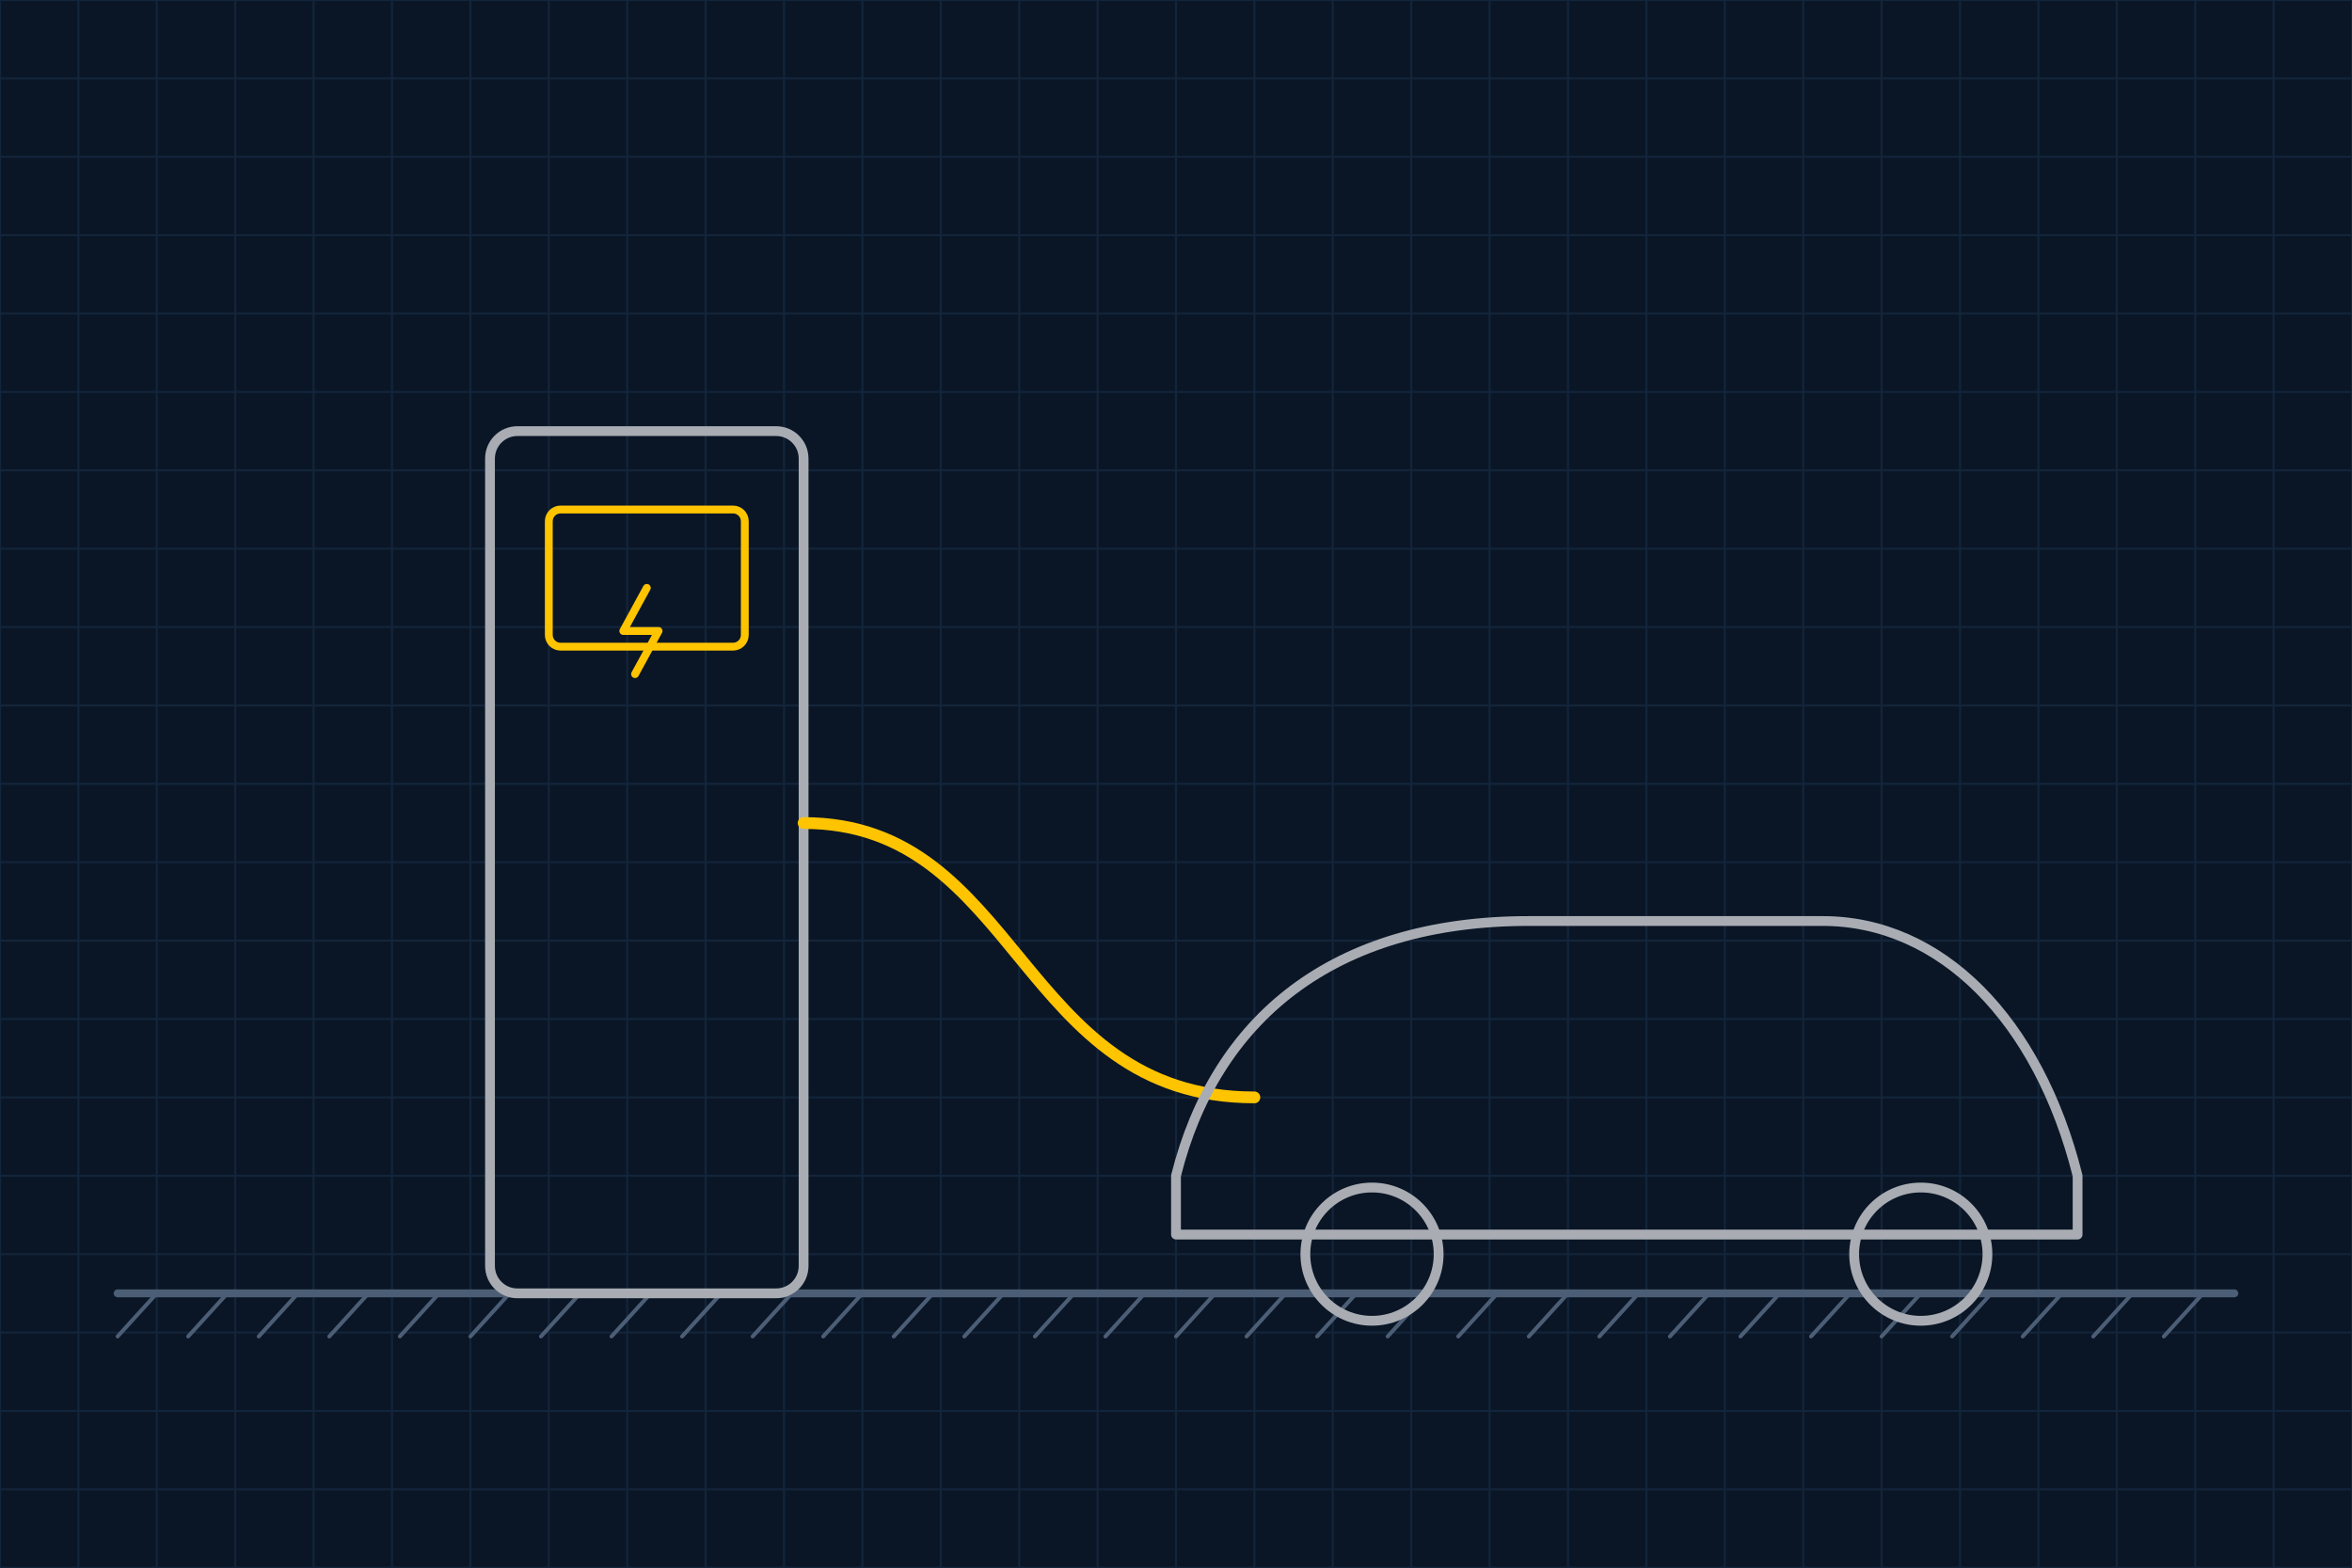
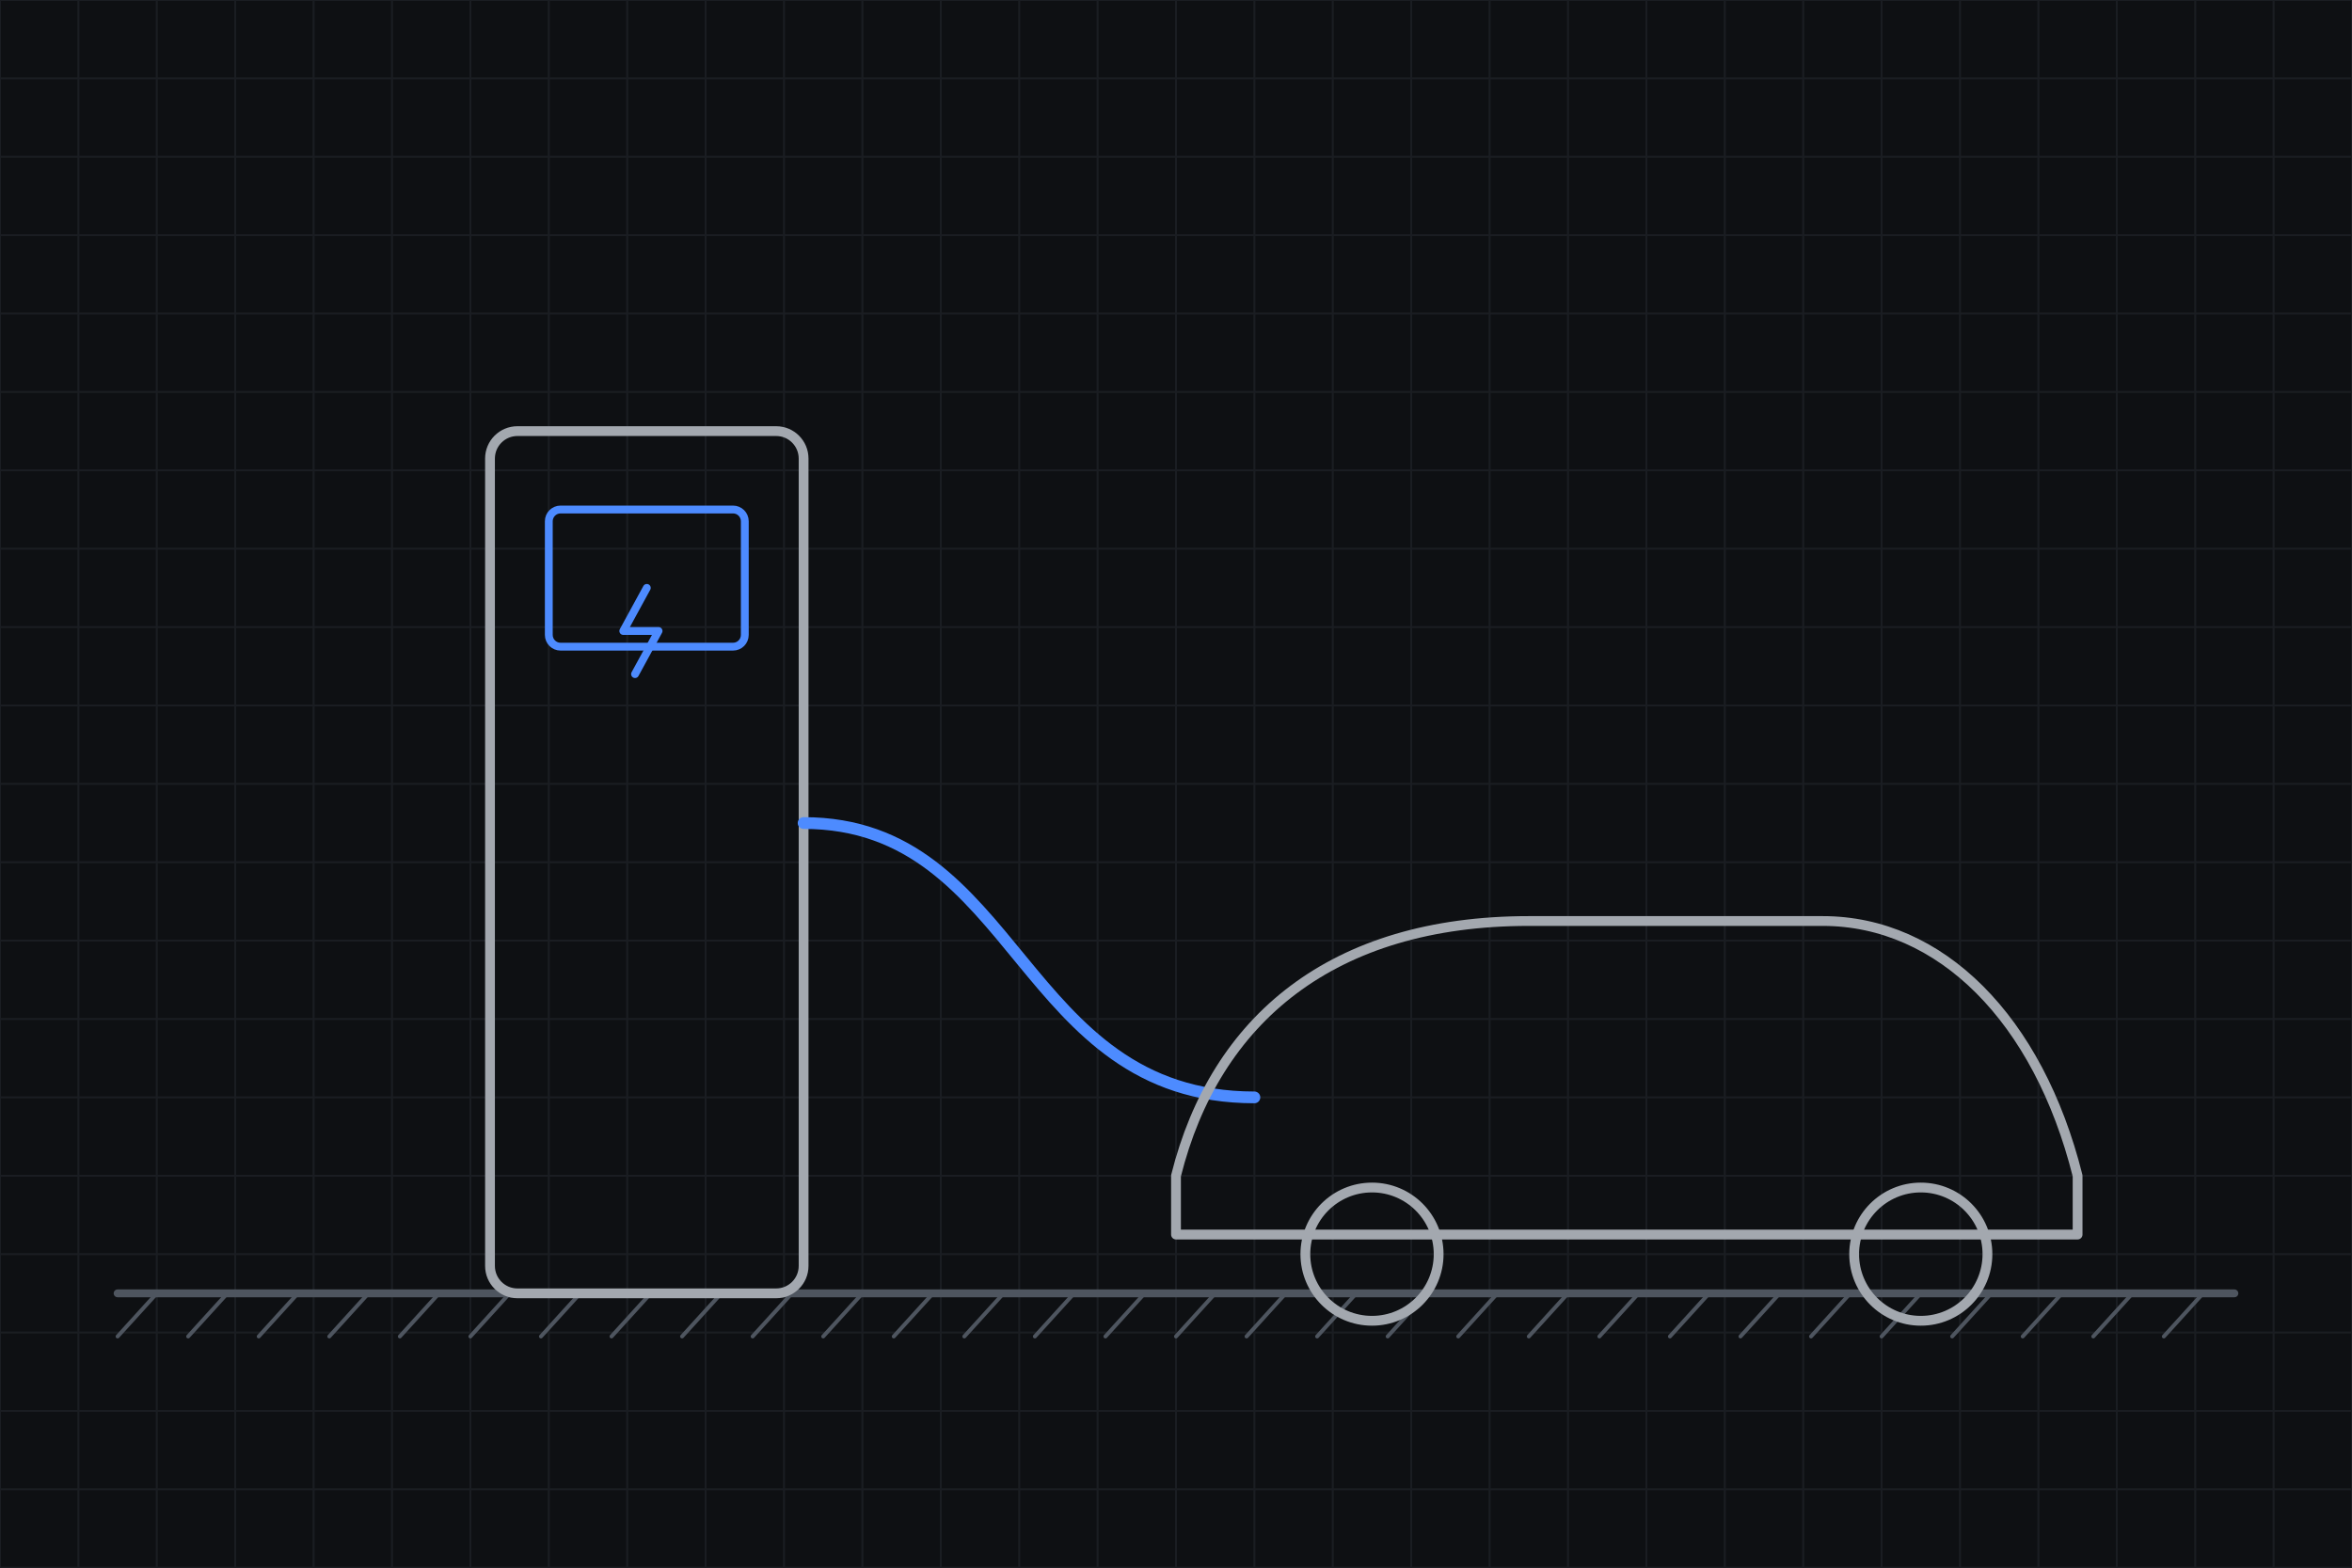
<svg xmlns="http://www.w3.org/2000/svg" viewBox="0 0 1200 800" role="img" aria-label="EV charging">
-   <rect width="1200" height="800" fill="#0A1626" />
-   <g stroke="#13253B" stroke-width="1">
+   <rect width="1200" height="800" fill="#0E1013" />
+   <g stroke="#1A1D22" stroke-width="1">
    <path d="M0 0V800" />
    <path d="M40 0V800" />
    <path d="M80 0V800" />
    <path d="M120 0V800" />
    <path d="M160 0V800" />
    <path d="M200 0V800" />
    <path d="M240 0V800" />
    <path d="M280 0V800" />
    <path d="M320 0V800" />
    <path d="M360 0V800" />
    <path d="M400 0V800" />
    <path d="M440 0V800" />
    <path d="M480 0V800" />
    <path d="M520 0V800" />
    <path d="M560 0V800" />
    <path d="M600 0V800" />
    <path d="M640 0V800" />
    <path d="M680 0V800" />
    <path d="M720 0V800" />
    <path d="M760 0V800" />
    <path d="M800 0V800" />
    <path d="M840 0V800" />
    <path d="M880 0V800" />
    <path d="M920 0V800" />
    <path d="M960 0V800" />
    <path d="M1000 0V800" />
    <path d="M1040 0V800" />
    <path d="M1080 0V800" />
    <path d="M1120 0V800" />
    <path d="M1160 0V800" />
    <path d="M1200 0V800" />
    <path d="M0 0H1200" />
    <path d="M0 40H1200" />
    <path d="M0 80H1200" />
    <path d="M0 120H1200" />
    <path d="M0 160H1200" />
    <path d="M0 200H1200" />
    <path d="M0 240H1200" />
    <path d="M0 280H1200" />
    <path d="M0 320H1200" />
    <path d="M0 360H1200" />
    <path d="M0 400H1200" />
    <path d="M0 440H1200" />
    <path d="M0 480H1200" />
    <path d="M0 520H1200" />
    <path d="M0 560H1200" />
    <path d="M0 600H1200" />
    <path d="M0 640H1200" />
    <path d="M0 680H1200" />
    <path d="M0 720H1200" />
    <path d="M0 760H1200" />
    <path d="M0 800H1200" />
  </g>
  <g fill="none" stroke-linecap="round" stroke-linejoin="round">
-     <path d="M60 660H1140" stroke="#4C5E75" stroke-width="4" />
-     <path d="M80 660l-20 22" stroke="#4C5E75" stroke-width="2" />
-     <path d="M116 660l-20 22" stroke="#4C5E75" stroke-width="2" />
-     <path d="M152 660l-20 22" stroke="#4C5E75" stroke-width="2" />
-     <path d="M188 660l-20 22" stroke="#4C5E75" stroke-width="2" />
-     <path d="M224 660l-20 22" stroke="#4C5E75" stroke-width="2" />
-     <path d="M260 660l-20 22" stroke="#4C5E75" stroke-width="2" />
-     <path d="M296 660l-20 22" stroke="#4C5E75" stroke-width="2" />
-     <path d="M332 660l-20 22" stroke="#4C5E75" stroke-width="2" />
-     <path d="M368 660l-20 22" stroke="#4C5E75" stroke-width="2" />
-     <path d="M404 660l-20 22" stroke="#4C5E75" stroke-width="2" />
-     <path d="M440 660l-20 22" stroke="#4C5E75" stroke-width="2" />
-     <path d="M476 660l-20 22" stroke="#4C5E75" stroke-width="2" />
-     <path d="M512 660l-20 22" stroke="#4C5E75" stroke-width="2" />
-     <path d="M548 660l-20 22" stroke="#4C5E75" stroke-width="2" />
-     <path d="M584 660l-20 22" stroke="#4C5E75" stroke-width="2" />
-     <path d="M620 660l-20 22" stroke="#4C5E75" stroke-width="2" />
-     <path d="M656 660l-20 22" stroke="#4C5E75" stroke-width="2" />
-     <path d="M692 660l-20 22" stroke="#4C5E75" stroke-width="2" />
-     <path d="M728 660l-20 22" stroke="#4C5E75" stroke-width="2" />
-     <path d="M764 660l-20 22" stroke="#4C5E75" stroke-width="2" />
-     <path d="M800 660l-20 22" stroke="#4C5E75" stroke-width="2" />
-     <path d="M836 660l-20 22" stroke="#4C5E75" stroke-width="2" />
-     <path d="M872 660l-20 22" stroke="#4C5E75" stroke-width="2" />
-     <path d="M908 660l-20 22" stroke="#4C5E75" stroke-width="2" />
-     <path d="M944 660l-20 22" stroke="#4C5E75" stroke-width="2" />
-     <path d="M980 660l-20 22" stroke="#4C5E75" stroke-width="2" />
-     <path d="M1016 660l-20 22" stroke="#4C5E75" stroke-width="2" />
-     <path d="M1052 660l-20 22" stroke="#4C5E75" stroke-width="2" />
-     <path d="M1088 660l-20 22" stroke="#4C5E75" stroke-width="2" />
-     <path d="M1124 660l-20 22" stroke="#4C5E75" stroke-width="2" />
-     <rect x="250" y="220" width="160" height="440" rx="14" stroke="#A9ADB3" stroke-width="5" />
-     <rect x="280" y="260" width="100" height="70" rx="6" stroke="#FFC400" stroke-width="4" />
-     <path d="M410 420C 520 420, 520 560, 640 560" stroke="#FFC400" stroke-width="6" />
-     <path d="M600 600C 620 520, 680 470, 780 470H930C 990 470, 1040 520, 1060 600V630H600Z" stroke="#A9ADB3" stroke-width="5" />
-     <circle cx="700" cy="640" r="34" stroke="#A9ADB3" stroke-width="5" />
-     <circle cx="980" cy="640" r="34" stroke="#A9ADB3" stroke-width="5" />
-     <path d="M330 300l-12 22h18l-12 22" stroke="#FFC400" stroke-width="4" />
+     <path d="M60 660H1140" stroke="#4E555F" stroke-width="4" />
+     <path d="M80 660l-20 22" stroke="#4E555F" stroke-width="2" />
+     <path d="M116 660l-20 22" stroke="#4E555F" stroke-width="2" />
+     <path d="M152 660l-20 22" stroke="#4E555F" stroke-width="2" />
+     <path d="M188 660l-20 22" stroke="#4E555F" stroke-width="2" />
+     <path d="M224 660l-20 22" stroke="#4E555F" stroke-width="2" />
+     <path d="M260 660l-20 22" stroke="#4E555F" stroke-width="2" />
+     <path d="M296 660l-20 22" stroke="#4E555F" stroke-width="2" />
+     <path d="M332 660l-20 22" stroke="#4E555F" stroke-width="2" />
+     <path d="M368 660l-20 22" stroke="#4E555F" stroke-width="2" />
+     <path d="M404 660l-20 22" stroke="#4E555F" stroke-width="2" />
+     <path d="M440 660l-20 22" stroke="#4E555F" stroke-width="2" />
+     <path d="M476 660l-20 22" stroke="#4E555F" stroke-width="2" />
+     <path d="M512 660l-20 22" stroke="#4E555F" stroke-width="2" />
+     <path d="M548 660l-20 22" stroke="#4E555F" stroke-width="2" />
+     <path d="M584 660l-20 22" stroke="#4E555F" stroke-width="2" />
+     <path d="M620 660l-20 22" stroke="#4E555F" stroke-width="2" />
+     <path d="M656 660l-20 22" stroke="#4E555F" stroke-width="2" />
+     <path d="M692 660l-20 22" stroke="#4E555F" stroke-width="2" />
+     <path d="M728 660l-20 22" stroke="#4E555F" stroke-width="2" />
+     <path d="M764 660l-20 22" stroke="#4E555F" stroke-width="2" />
+     <path d="M800 660l-20 22" stroke="#4E555F" stroke-width="2" />
+     <path d="M836 660l-20 22" stroke="#4E555F" stroke-width="2" />
+     <path d="M872 660l-20 22" stroke="#4E555F" stroke-width="2" />
+     <path d="M908 660l-20 22" stroke="#4E555F" stroke-width="2" />
+     <path d="M944 660l-20 22" stroke="#4E555F" stroke-width="2" />
+     <path d="M980 660l-20 22" stroke="#4E555F" stroke-width="2" />
+     <path d="M1016 660l-20 22" stroke="#4E555F" stroke-width="2" />
+     <path d="M1052 660l-20 22" stroke="#4E555F" stroke-width="2" />
+     <path d="M1088 660l-20 22" stroke="#4E555F" stroke-width="2" />
+     <path d="M1124 660l-20 22" stroke="#4E555F" stroke-width="2" />
+     <rect x="250" y="220" width="160" height="440" rx="14" stroke="#A3A8AF" stroke-width="5" />
+     <rect x="280" y="260" width="100" height="70" rx="6" stroke="#4D8BFF" stroke-width="4" />
+     <path d="M410 420C 520 420, 520 560, 640 560" stroke="#4D8BFF" stroke-width="6" />
+     <path d="M600 600C 620 520, 680 470, 780 470H930C 990 470, 1040 520, 1060 600V630H600Z" stroke="#A3A8AF" stroke-width="5" />
+     <circle cx="700" cy="640" r="34" stroke="#A3A8AF" stroke-width="5" />
+     <circle cx="980" cy="640" r="34" stroke="#A3A8AF" stroke-width="5" />
+     <path d="M330 300l-12 22h18l-12 22" stroke="#4D8BFF" stroke-width="4" />
  </g>
</svg>
